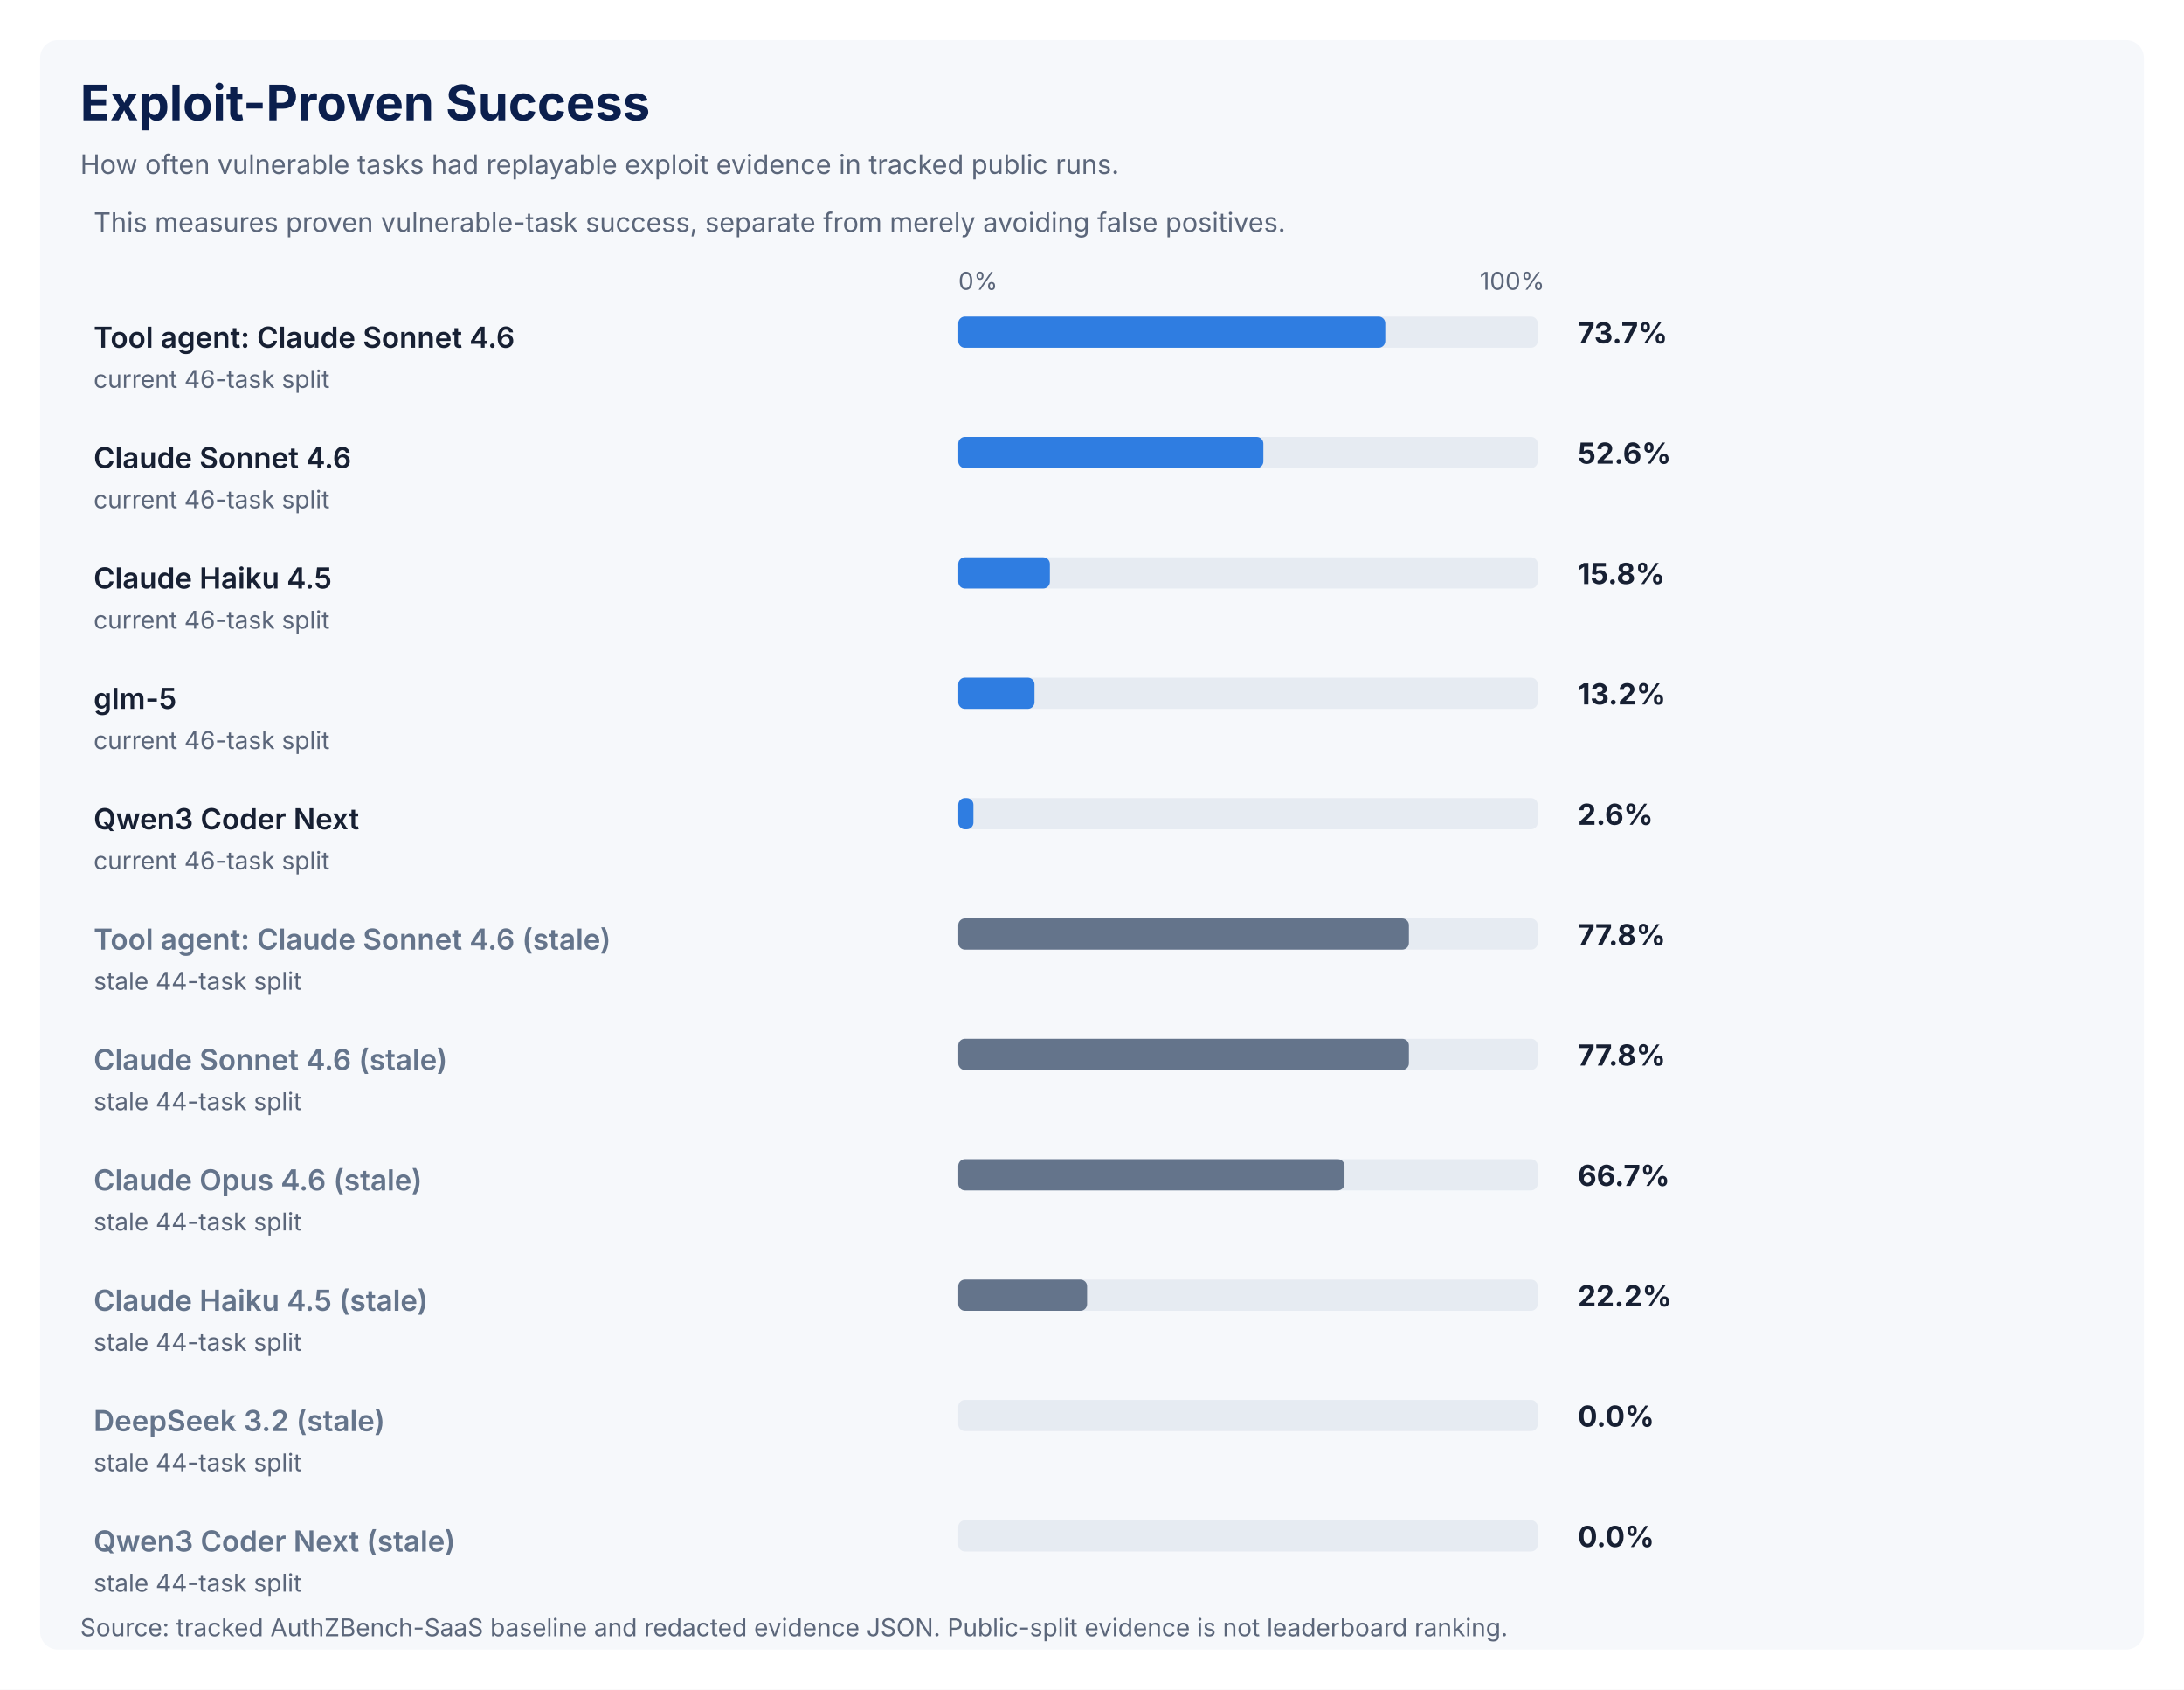
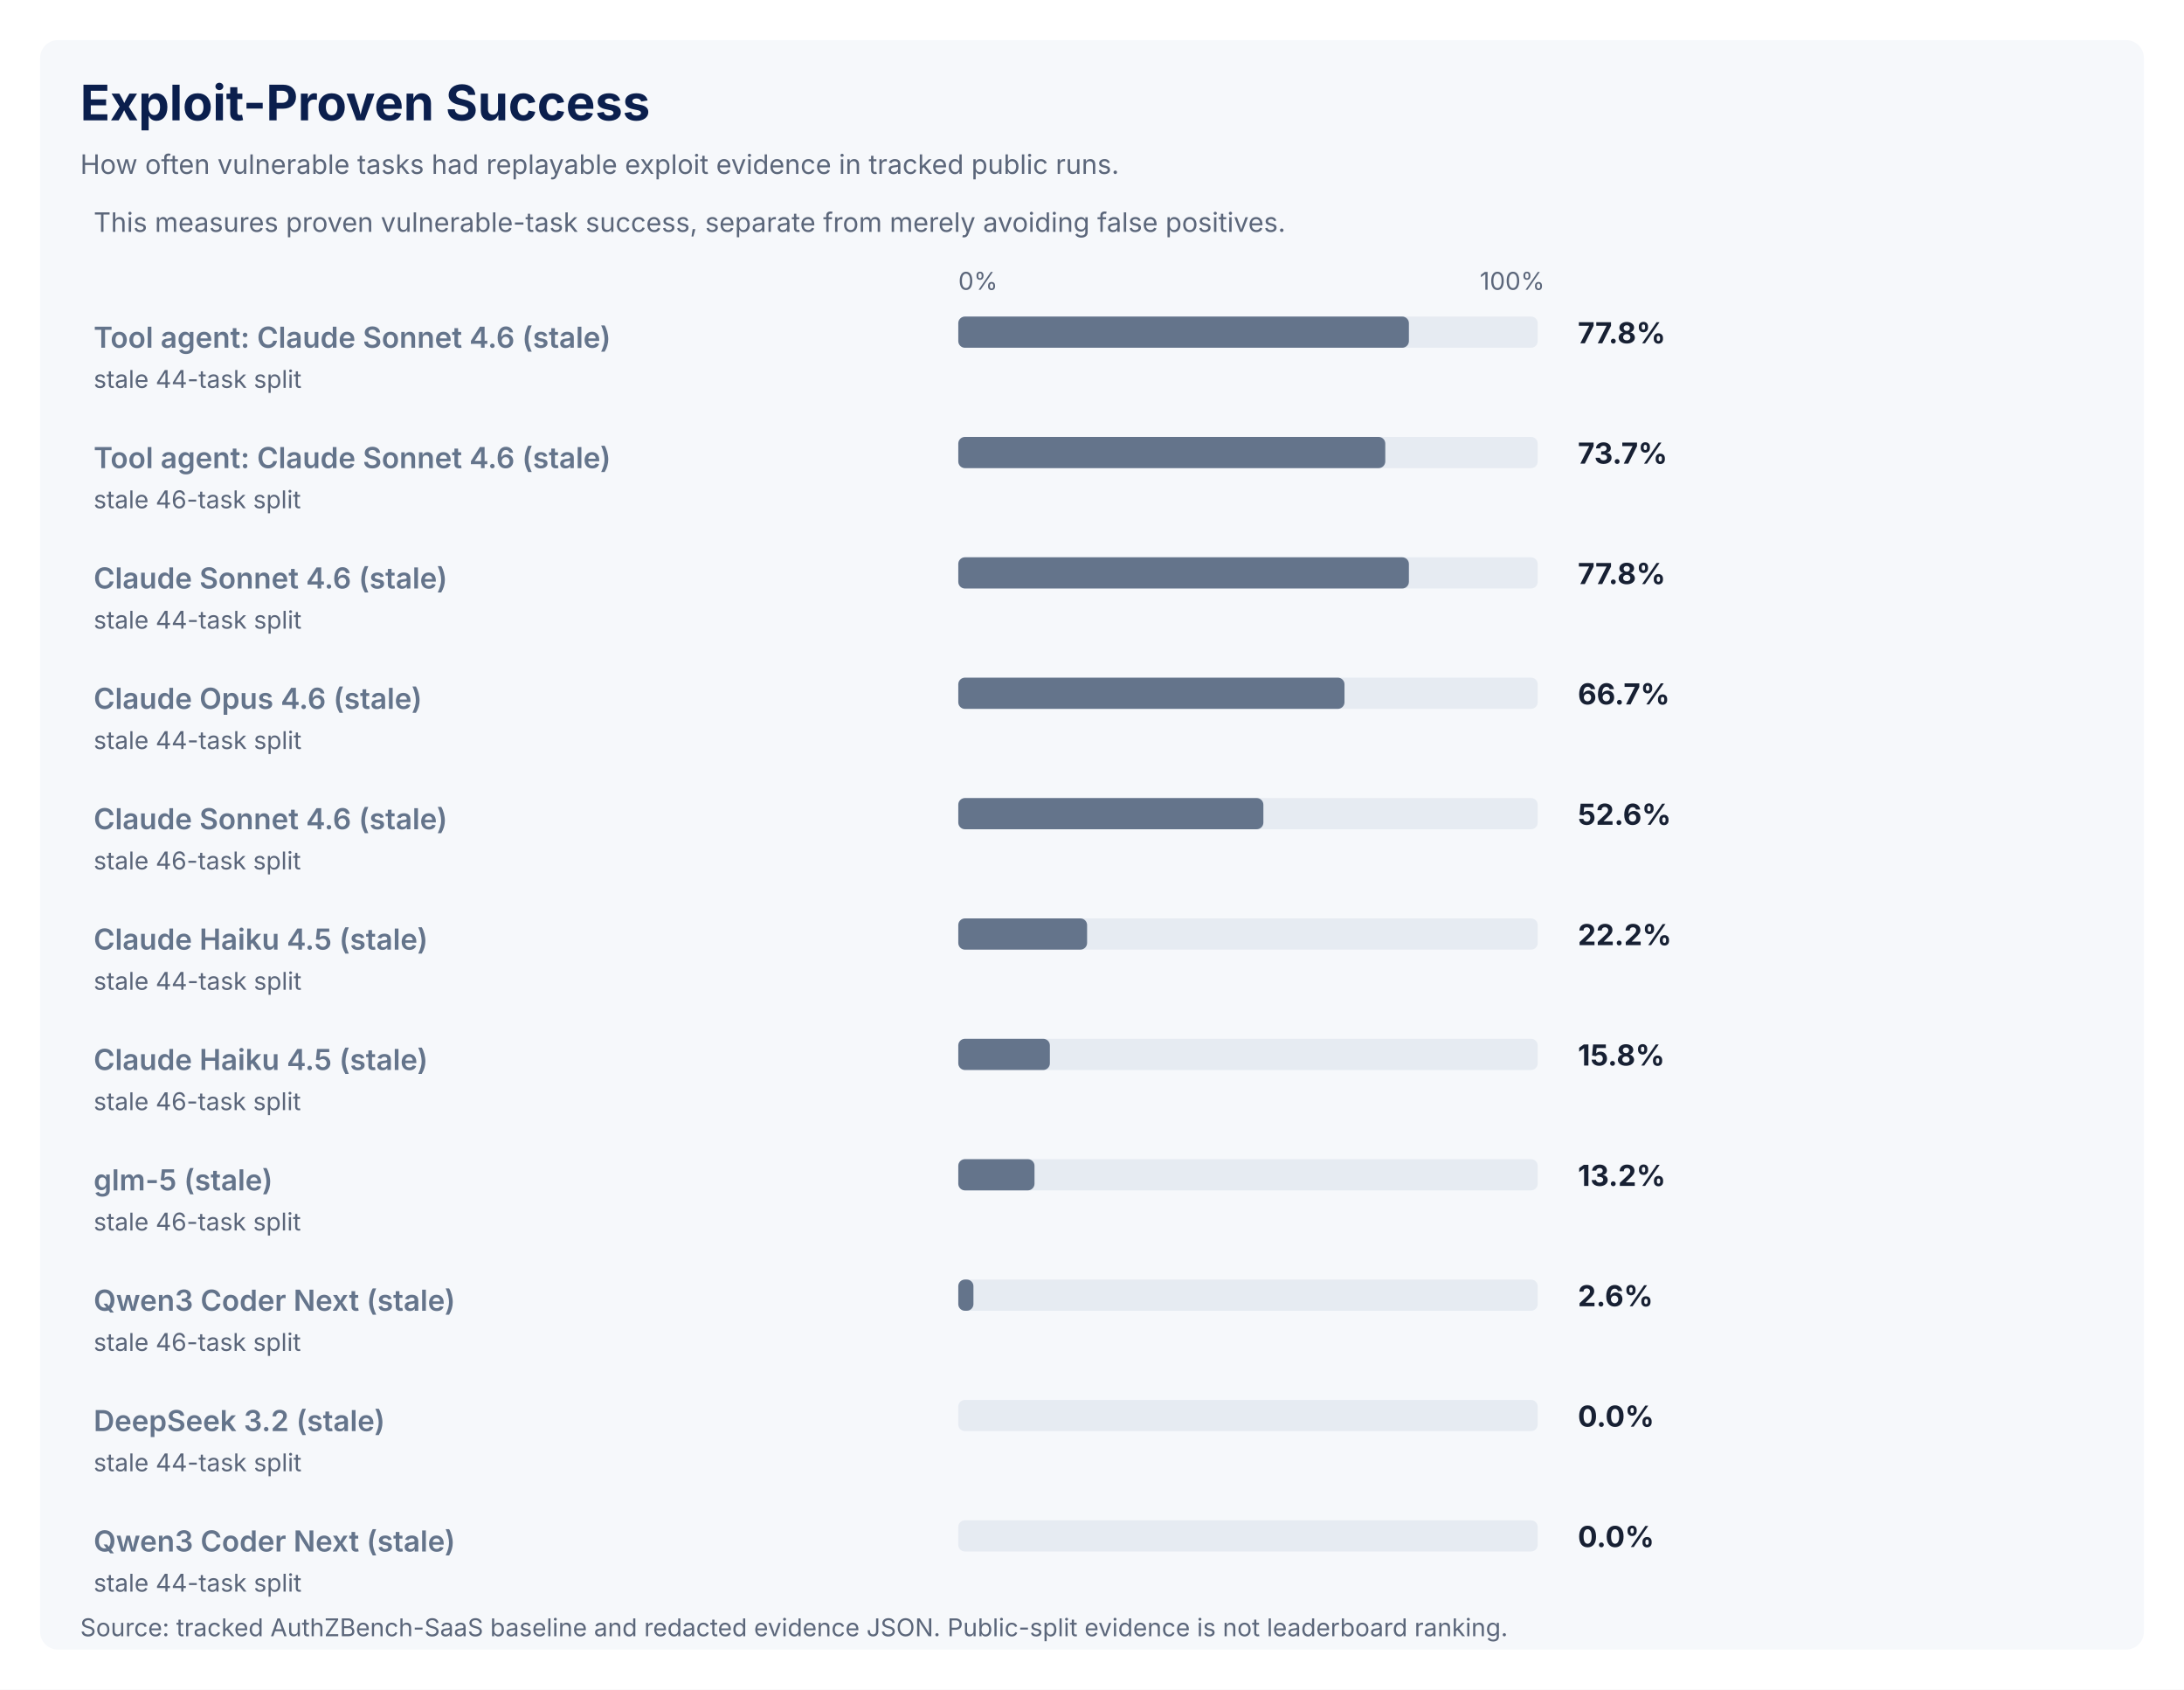
<svg xmlns="http://www.w3.org/2000/svg" width="980" height="758" viewBox="0 0 980 758" role="img" aria-labelledby="title desc">
  <rect x="0.0" y="0.0" width="980.0" height="758.0" rx="0" fill="#ffffff" />
  <rect x="18.0" y="18.0" width="944.0" height="722.0" rx="8" fill="#f6f8fb" />
  <text x="36.0" y="54.0" fill="#0b1f4d" font-family="Inter, Arial, sans-serif" font-size="22" font-weight="700">Exploit-Proven Success</text>
  <text x="36.0" y="78.0" fill="#5b667a" font-family="Inter, Arial, sans-serif" font-size="12" font-weight="400">How often vulnerable tasks had replayable exploit evidence in tracked public runs.</text>
  <text x="42.0" y="104.0" fill="#5b667a" font-family="Inter, Arial, sans-serif" font-size="12" font-weight="400">This measures proven vulnerable-task success, separate from merely avoiding false positives.</text>
  <text x="430.0" y="130.0" fill="#5b667a" font-family="Inter, Arial, sans-serif" font-size="11" font-weight="400">0%</text>
  <text x="664.0" y="130.0" fill="#5b667a" font-family="Inter, Arial, sans-serif" font-size="11" font-weight="400">100%</text>
-   <text x="42.0" y="156.0" fill="#172033" font-family="Inter, Arial, sans-serif" font-size="13" font-weight="600">Tool agent: Claude Sonnet 4.6</text>
-   <text x="42.0" y="174.0" fill="#5b667a" font-family="Inter, Arial, sans-serif" font-size="11" font-weight="400">current 46-task split</text>
+   <text x="42.0" y="156.0" fill="#64748b" font-family="Inter, Arial, sans-serif" font-size="13" font-weight="600">Tool agent: Claude Sonnet 4.6 (stale)</text>
+   <text x="42.0" y="174.0" fill="#5b667a" font-family="Inter, Arial, sans-serif" font-size="11" font-weight="400">stale 44-task split</text>
  <rect x="430.0" y="142.0" width="260.0" height="14.0" rx="3" fill="#e6ebf2" />
-   <rect x="430.0" y="142.0" width="191.6" height="14.0" rx="3" fill="#2f7de1" />
-   <text x="708.0" y="154.0" fill="#172033" font-family="Inter, Arial, sans-serif" font-size="13" font-weight="700">73.7%</text>
-   <text x="42.0" y="210.0" fill="#172033" font-family="Inter, Arial, sans-serif" font-size="13" font-weight="600">Claude Sonnet 4.6</text>
-   <text x="42.0" y="228.0" fill="#5b667a" font-family="Inter, Arial, sans-serif" font-size="11" font-weight="400">current 46-task split</text>
+   <rect x="430.0" y="142.0" width="202.2" height="14.0" rx="3" fill="#64748b" />
+   <text x="708.0" y="154.0" fill="#172033" font-family="Inter, Arial, sans-serif" font-size="13" font-weight="700">77.8%</text>
+   <text x="42.0" y="210.0" fill="#64748b" font-family="Inter, Arial, sans-serif" font-size="13" font-weight="600">Tool agent: Claude Sonnet 4.6 (stale)</text>
+   <text x="42.0" y="228.0" fill="#5b667a" font-family="Inter, Arial, sans-serif" font-size="11" font-weight="400">stale 46-task split</text>
  <rect x="430.0" y="196.0" width="260.0" height="14.0" rx="3" fill="#e6ebf2" />
-   <rect x="430.0" y="196.0" width="136.9" height="14.0" rx="3" fill="#2f7de1" />
-   <text x="708.0" y="208.0" fill="#172033" font-family="Inter, Arial, sans-serif" font-size="13" font-weight="700">52.6%</text>
-   <text x="42.0" y="264.0" fill="#172033" font-family="Inter, Arial, sans-serif" font-size="13" font-weight="600">Claude Haiku 4.5</text>
-   <text x="42.0" y="282.0" fill="#5b667a" font-family="Inter, Arial, sans-serif" font-size="11" font-weight="400">current 46-task split</text>
+   <rect x="430.0" y="196.0" width="191.6" height="14.0" rx="3" fill="#64748b" />
+   <text x="708.0" y="208.0" fill="#172033" font-family="Inter, Arial, sans-serif" font-size="13" font-weight="700">73.7%</text>
+   <text x="42.0" y="264.0" fill="#64748b" font-family="Inter, Arial, sans-serif" font-size="13" font-weight="600">Claude Sonnet 4.6 (stale)</text>
+   <text x="42.0" y="282.0" fill="#5b667a" font-family="Inter, Arial, sans-serif" font-size="11" font-weight="400">stale 44-task split</text>
  <rect x="430.0" y="250.0" width="260.0" height="14.0" rx="3" fill="#e6ebf2" />
-   <rect x="430.0" y="250.0" width="41.1" height="14.0" rx="3" fill="#2f7de1" />
-   <text x="708.0" y="262.0" fill="#172033" font-family="Inter, Arial, sans-serif" font-size="13" font-weight="700">15.8%</text>
-   <text x="42.0" y="318.0" fill="#172033" font-family="Inter, Arial, sans-serif" font-size="13" font-weight="600">glm-5</text>
-   <text x="42.0" y="336.0" fill="#5b667a" font-family="Inter, Arial, sans-serif" font-size="11" font-weight="400">current 46-task split</text>
+   <rect x="430.0" y="250.0" width="202.2" height="14.0" rx="3" fill="#64748b" />
+   <text x="708.0" y="262.0" fill="#172033" font-family="Inter, Arial, sans-serif" font-size="13" font-weight="700">77.8%</text>
+   <text x="42.0" y="318.0" fill="#64748b" font-family="Inter, Arial, sans-serif" font-size="13" font-weight="600">Claude Opus 4.6 (stale)</text>
+   <text x="42.0" y="336.0" fill="#5b667a" font-family="Inter, Arial, sans-serif" font-size="11" font-weight="400">stale 44-task split</text>
  <rect x="430.0" y="304.0" width="260.0" height="14.0" rx="3" fill="#e6ebf2" />
-   <rect x="430.0" y="304.0" width="34.2" height="14.0" rx="3" fill="#2f7de1" />
-   <text x="708.0" y="316.0" fill="#172033" font-family="Inter, Arial, sans-serif" font-size="13" font-weight="700">13.2%</text>
-   <text x="42.0" y="372.0" fill="#172033" font-family="Inter, Arial, sans-serif" font-size="13" font-weight="600">Qwen3 Coder Next</text>
-   <text x="42.0" y="390.0" fill="#5b667a" font-family="Inter, Arial, sans-serif" font-size="11" font-weight="400">current 46-task split</text>
+   <rect x="430.0" y="304.0" width="173.3" height="14.0" rx="3" fill="#64748b" />
+   <text x="708.0" y="316.0" fill="#172033" font-family="Inter, Arial, sans-serif" font-size="13" font-weight="700">66.7%</text>
+   <text x="42.0" y="372.0" fill="#64748b" font-family="Inter, Arial, sans-serif" font-size="13" font-weight="600">Claude Sonnet 4.6 (stale)</text>
+   <text x="42.0" y="390.0" fill="#5b667a" font-family="Inter, Arial, sans-serif" font-size="11" font-weight="400">stale 46-task split</text>
  <rect x="430.0" y="358.0" width="260.0" height="14.0" rx="3" fill="#e6ebf2" />
-   <rect x="430.0" y="358.0" width="6.8" height="14.0" rx="3" fill="#2f7de1" />
-   <text x="708.0" y="370.0" fill="#172033" font-family="Inter, Arial, sans-serif" font-size="13" font-weight="700">2.6%</text>
-   <text x="42.0" y="426.0" fill="#64748b" font-family="Inter, Arial, sans-serif" font-size="13" font-weight="600">Tool agent: Claude Sonnet 4.6 (stale)</text>
+   <rect x="430.0" y="358.0" width="136.9" height="14.0" rx="3" fill="#64748b" />
+   <text x="708.0" y="370.0" fill="#172033" font-family="Inter, Arial, sans-serif" font-size="13" font-weight="700">52.6%</text>
+   <text x="42.0" y="426.0" fill="#64748b" font-family="Inter, Arial, sans-serif" font-size="13" font-weight="600">Claude Haiku 4.5 (stale)</text>
  <text x="42.0" y="444.0" fill="#5b667a" font-family="Inter, Arial, sans-serif" font-size="11" font-weight="400">stale 44-task split</text>
  <rect x="430.0" y="412.0" width="260.0" height="14.0" rx="3" fill="#e6ebf2" />
-   <rect x="430.0" y="412.0" width="202.2" height="14.0" rx="3" fill="#64748b" />
-   <text x="708.0" y="424.0" fill="#172033" font-family="Inter, Arial, sans-serif" font-size="13" font-weight="700">77.8%</text>
-   <text x="42.0" y="480.0" fill="#64748b" font-family="Inter, Arial, sans-serif" font-size="13" font-weight="600">Claude Sonnet 4.6 (stale)</text>
-   <text x="42.0" y="498.0" fill="#5b667a" font-family="Inter, Arial, sans-serif" font-size="11" font-weight="400">stale 44-task split</text>
+   <rect x="430.0" y="412.0" width="57.8" height="14.0" rx="3" fill="#64748b" />
+   <text x="708.0" y="424.0" fill="#172033" font-family="Inter, Arial, sans-serif" font-size="13" font-weight="700">22.2%</text>
+   <text x="42.0" y="480.0" fill="#64748b" font-family="Inter, Arial, sans-serif" font-size="13" font-weight="600">Claude Haiku 4.5 (stale)</text>
+   <text x="42.0" y="498.0" fill="#5b667a" font-family="Inter, Arial, sans-serif" font-size="11" font-weight="400">stale 46-task split</text>
  <rect x="430.0" y="466.0" width="260.0" height="14.0" rx="3" fill="#e6ebf2" />
-   <rect x="430.0" y="466.0" width="202.2" height="14.0" rx="3" fill="#64748b" />
-   <text x="708.0" y="478.0" fill="#172033" font-family="Inter, Arial, sans-serif" font-size="13" font-weight="700">77.8%</text>
-   <text x="42.0" y="534.0" fill="#64748b" font-family="Inter, Arial, sans-serif" font-size="13" font-weight="600">Claude Opus 4.6 (stale)</text>
-   <text x="42.0" y="552.0" fill="#5b667a" font-family="Inter, Arial, sans-serif" font-size="11" font-weight="400">stale 44-task split</text>
+   <rect x="430.0" y="466.0" width="41.1" height="14.0" rx="3" fill="#64748b" />
+   <text x="708.0" y="478.0" fill="#172033" font-family="Inter, Arial, sans-serif" font-size="13" font-weight="700">15.8%</text>
+   <text x="42.0" y="534.0" fill="#64748b" font-family="Inter, Arial, sans-serif" font-size="13" font-weight="600">glm-5 (stale)</text>
+   <text x="42.0" y="552.0" fill="#5b667a" font-family="Inter, Arial, sans-serif" font-size="11" font-weight="400">stale 46-task split</text>
  <rect x="430.0" y="520.0" width="260.0" height="14.0" rx="3" fill="#e6ebf2" />
-   <rect x="430.0" y="520.0" width="173.3" height="14.0" rx="3" fill="#64748b" />
-   <text x="708.0" y="532.0" fill="#172033" font-family="Inter, Arial, sans-serif" font-size="13" font-weight="700">66.7%</text>
-   <text x="42.0" y="588.0" fill="#64748b" font-family="Inter, Arial, sans-serif" font-size="13" font-weight="600">Claude Haiku 4.5 (stale)</text>
-   <text x="42.0" y="606.0" fill="#5b667a" font-family="Inter, Arial, sans-serif" font-size="11" font-weight="400">stale 44-task split</text>
+   <rect x="430.0" y="520.0" width="34.2" height="14.0" rx="3" fill="#64748b" />
+   <text x="708.0" y="532.0" fill="#172033" font-family="Inter, Arial, sans-serif" font-size="13" font-weight="700">13.2%</text>
+   <text x="42.0" y="588.0" fill="#64748b" font-family="Inter, Arial, sans-serif" font-size="13" font-weight="600">Qwen3 Coder Next (stale)</text>
+   <text x="42.0" y="606.0" fill="#5b667a" font-family="Inter, Arial, sans-serif" font-size="11" font-weight="400">stale 46-task split</text>
  <rect x="430.0" y="574.0" width="260.0" height="14.0" rx="3" fill="#e6ebf2" />
-   <rect x="430.0" y="574.0" width="57.8" height="14.0" rx="3" fill="#64748b" />
-   <text x="708.0" y="586.0" fill="#172033" font-family="Inter, Arial, sans-serif" font-size="13" font-weight="700">22.2%</text>
+   <rect x="430.0" y="574.0" width="6.8" height="14.0" rx="3" fill="#64748b" />
+   <text x="708.0" y="586.0" fill="#172033" font-family="Inter, Arial, sans-serif" font-size="13" font-weight="700">2.6%</text>
  <text x="42.0" y="642.0" fill="#64748b" font-family="Inter, Arial, sans-serif" font-size="13" font-weight="600">DeepSeek 3.2 (stale)</text>
  <text x="42.0" y="660.0" fill="#5b667a" font-family="Inter, Arial, sans-serif" font-size="11" font-weight="400">stale 44-task split</text>
  <rect x="430.0" y="628.0" width="260.0" height="14.0" rx="3" fill="#e6ebf2" />
  <rect x="430.0" y="628.0" width="0.0" height="14.0" rx="3" fill="#64748b" />
  <text x="708.0" y="640.0" fill="#172033" font-family="Inter, Arial, sans-serif" font-size="13" font-weight="700">0.0%</text>
  <text x="42.0" y="696.0" fill="#64748b" font-family="Inter, Arial, sans-serif" font-size="13" font-weight="600">Qwen3 Coder Next (stale)</text>
  <text x="42.0" y="714.0" fill="#5b667a" font-family="Inter, Arial, sans-serif" font-size="11" font-weight="400">stale 44-task split</text>
  <rect x="430.0" y="682.0" width="260.0" height="14.0" rx="3" fill="#e6ebf2" />
  <rect x="430.0" y="682.0" width="0.0" height="14.0" rx="3" fill="#64748b" />
  <text x="708.0" y="694.0" fill="#172033" font-family="Inter, Arial, sans-serif" font-size="13" font-weight="700">0.0%</text>
  <text x="36.0" y="734.0" fill="#5b667a" font-family="Inter, Arial, sans-serif" font-size="11" font-weight="400">Source: tracked AuthZBench-SaaS baseline and redacted evidence JSON. Public-split evidence is not leaderboard ranking.</text>
</svg>
